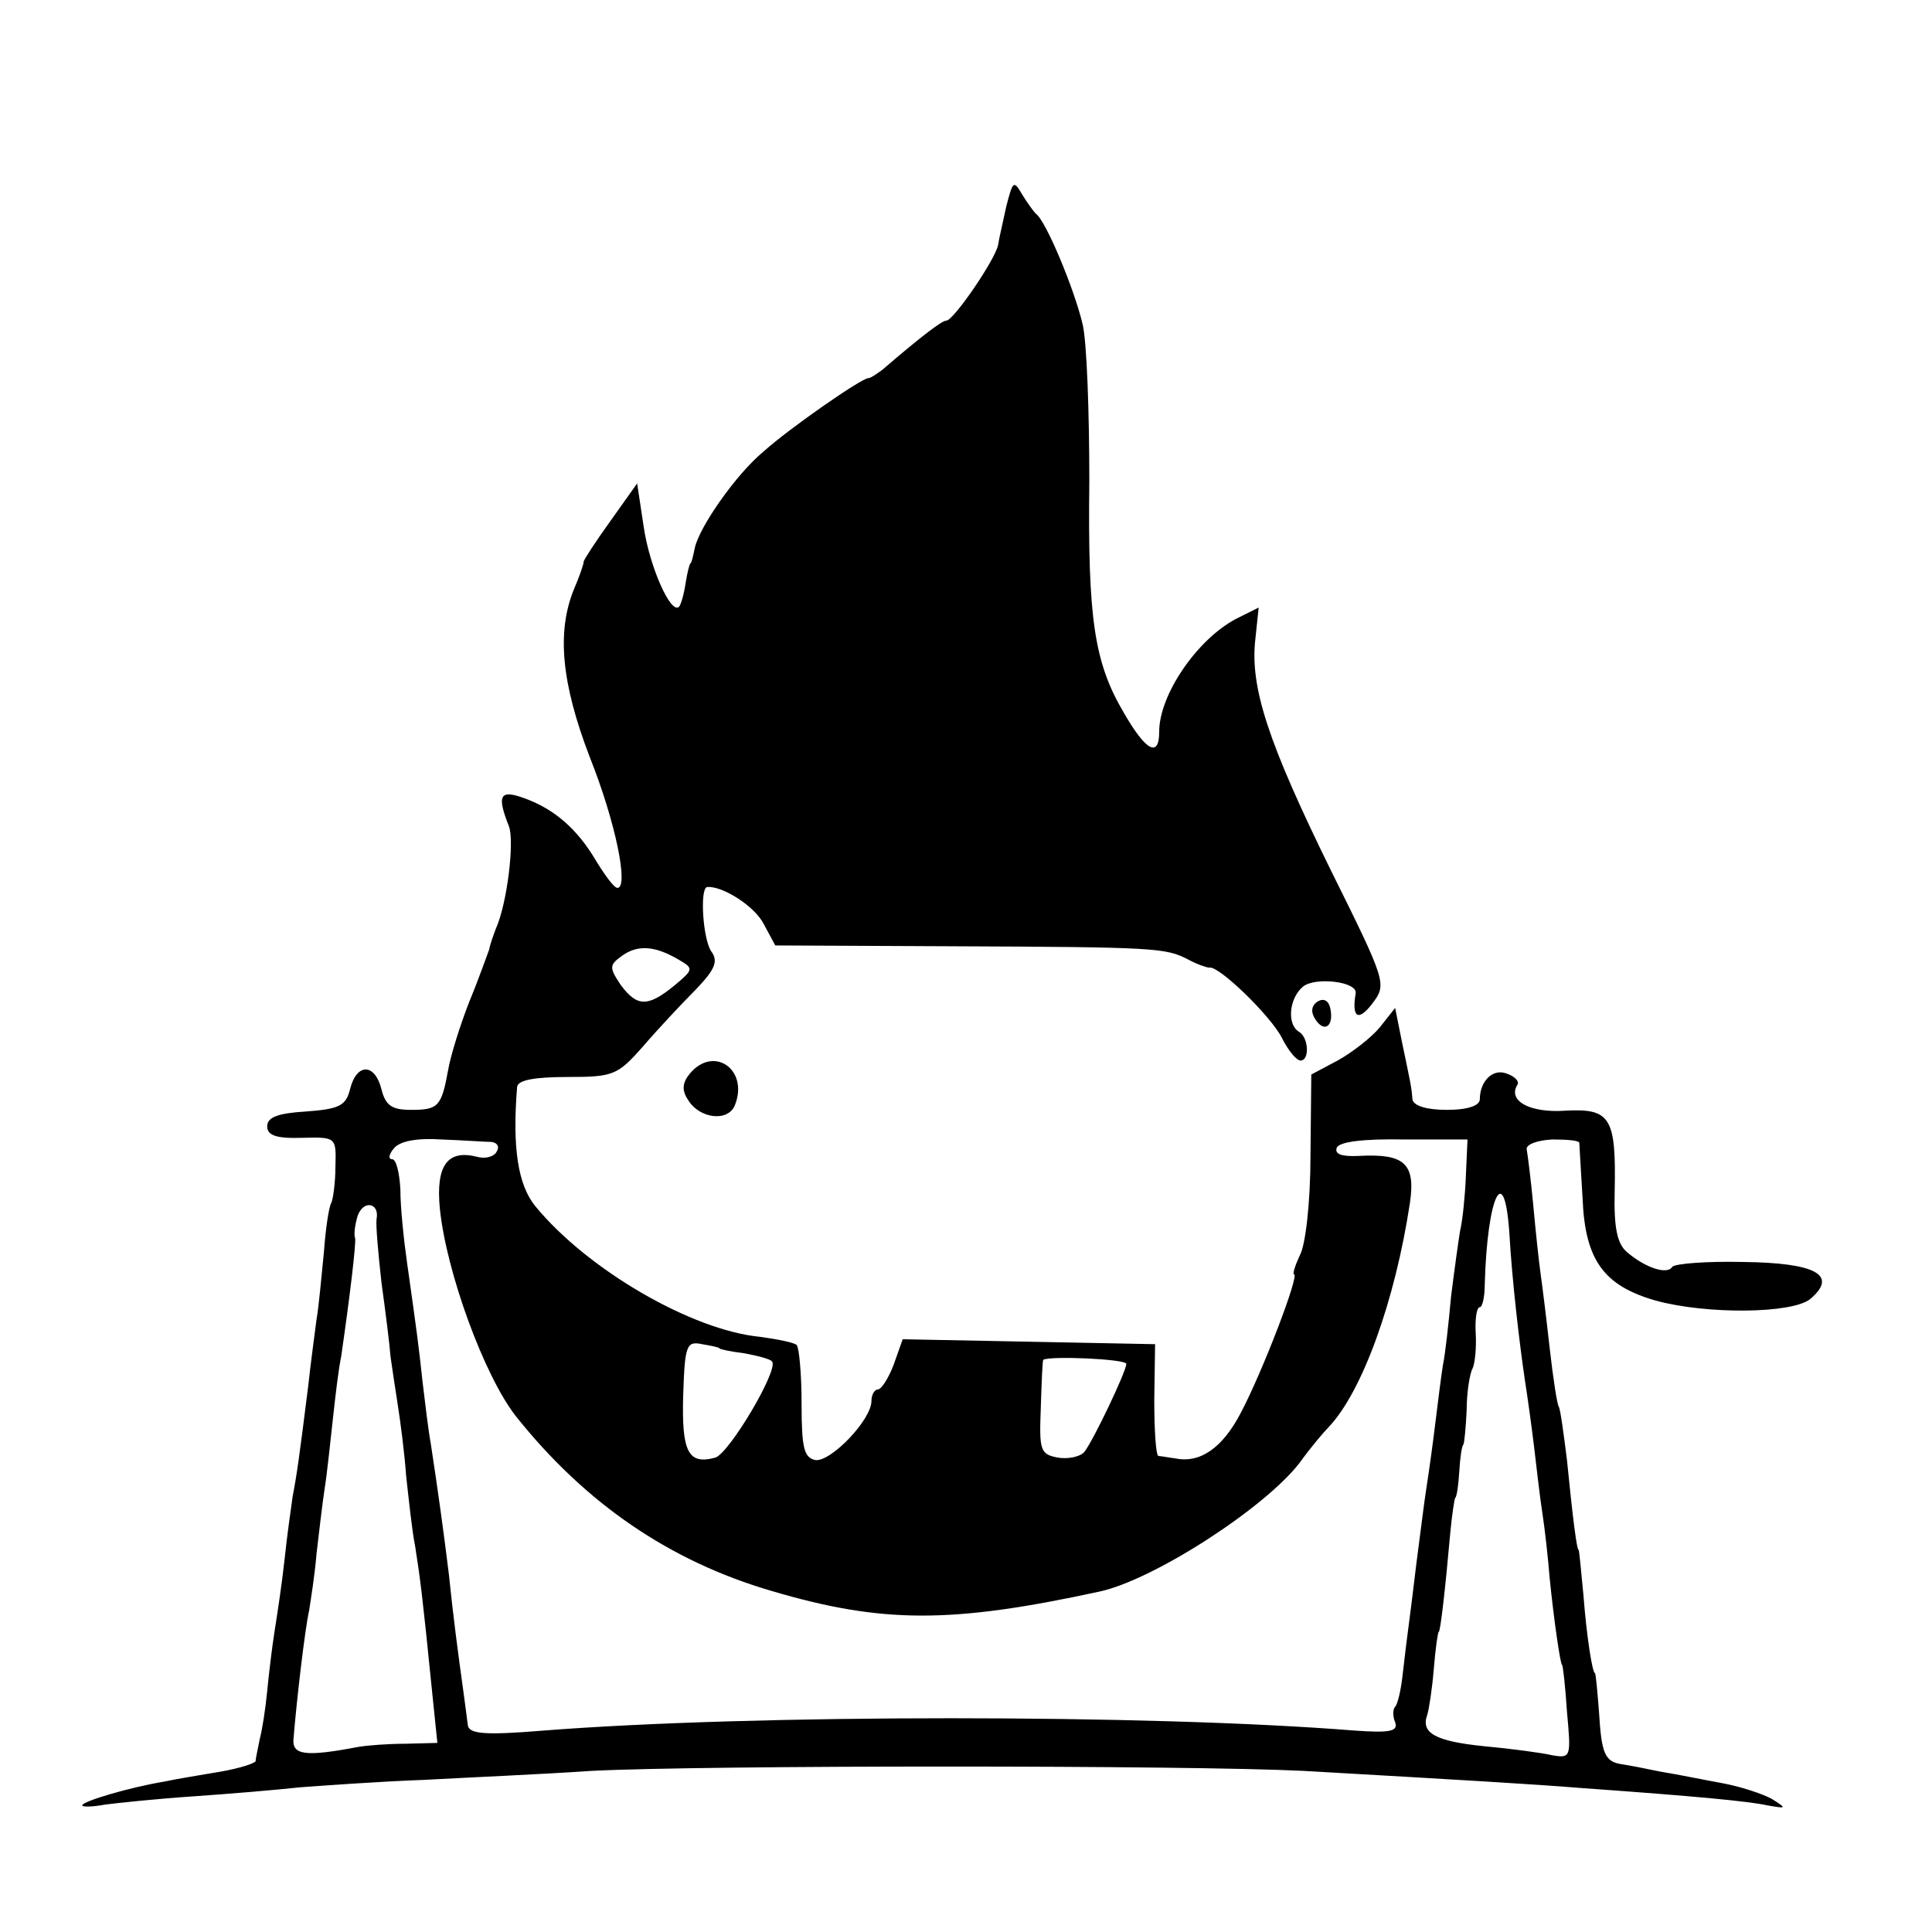
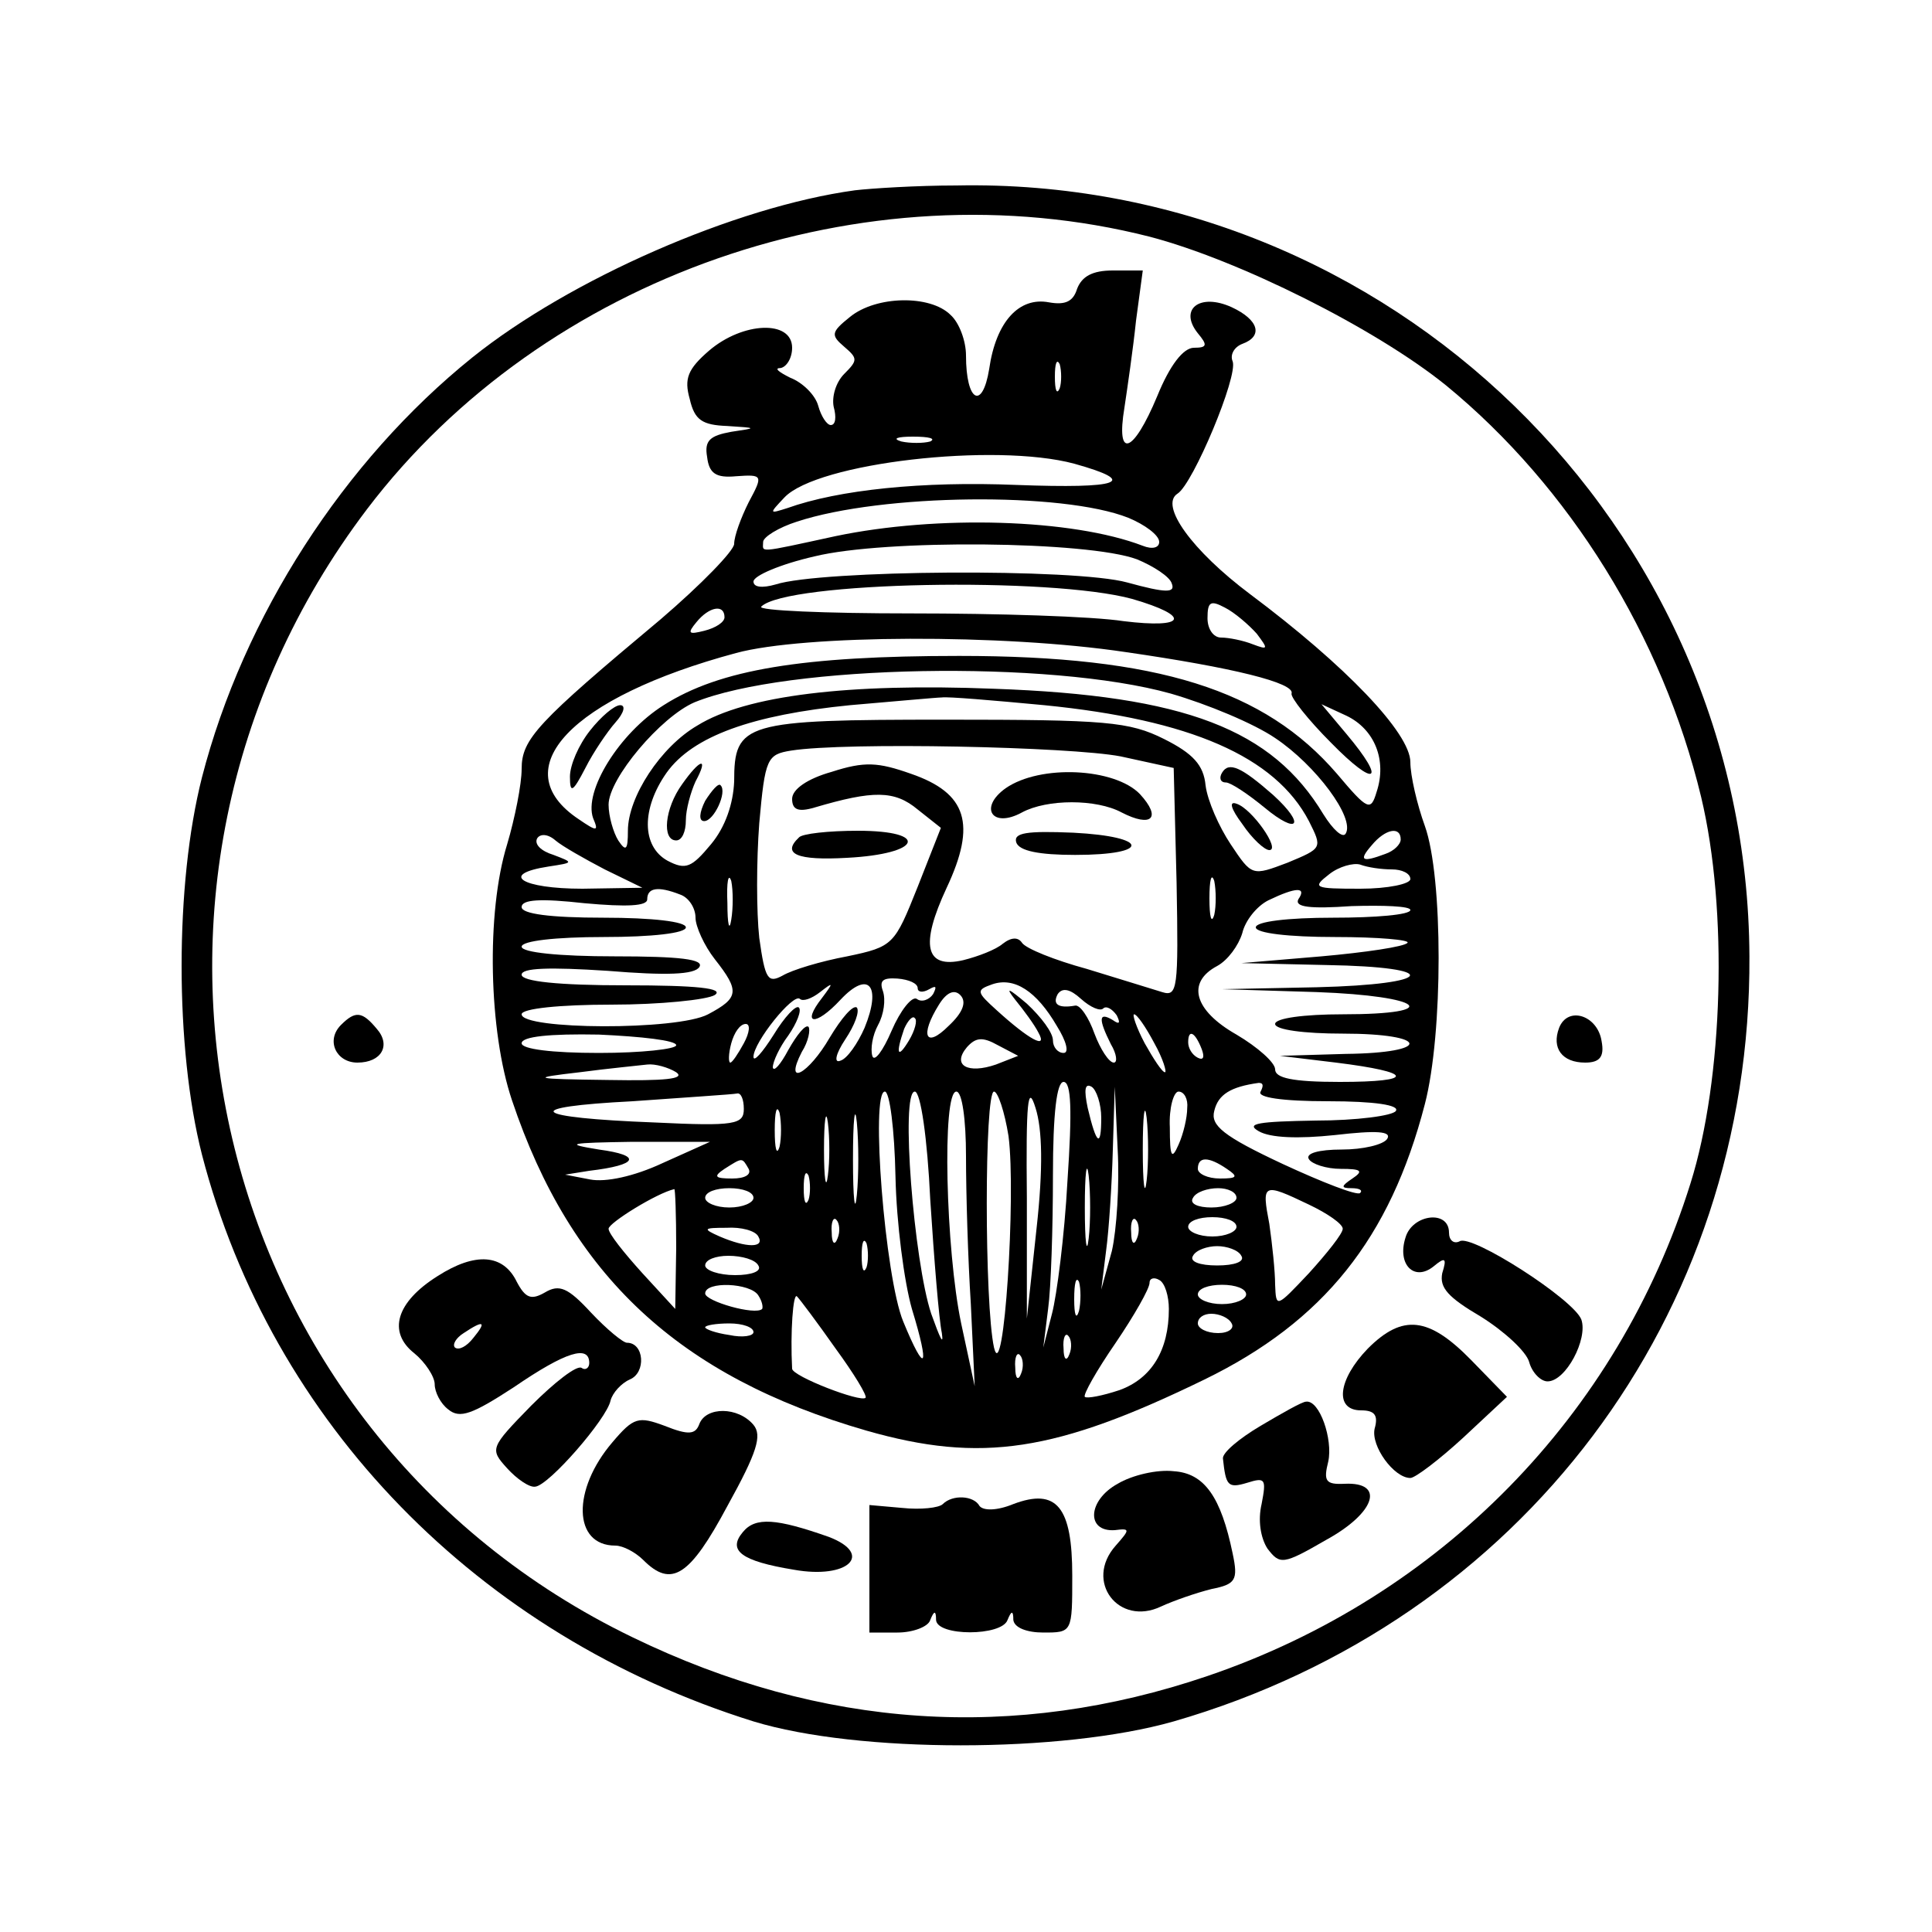
- <svg xmlns="http://www.w3.org/2000/svg" version="1.0" width="235pt" height="235pt" viewBox="0 0 235 235" preserveAspectRatio="xMidYMid meet">
-   <g transform="translate(0,235) scale(0.1,-0.1)" fill="#000000" stroke="none">
-     <path d="M1224 2099 c-4 -19 -9 -40 -10 -47 -3 -17 -54 -92 -63 -92 -5 0 -28 -17 -78 -60 -7 -5 -14 -10 -17 -10 -8 0 -96 -61 -127 -89 -34 -28 -79 -93 -84 -118 -2 -10 -4 -18 -5 -18 -1 0 -4 -11 -6 -24 -2 -14 -6 -27 -8 -29 -10 -10 -36 49 -43 97 l-8 53 -32 -45 c-18 -25 -33 -48 -33 -50 0 -3 -5 -18 -12 -34 -21 -52 -15 -114 19 -203 32 -80 48 -160 34 -160 -4 0 -15 15 -26 33 -23 39 -51 63 -87 76 -30 11 -34 4 -19 -34 7 -18 -2 -94 -16 -125 -3 -8 -7 -19 -8 -25 -2 -5 -12 -34 -24 -63 -11 -28 -23 -66 -26 -84 -8 -44 -12 -48 -45 -48 -23 0 -31 5 -36 25 -8 32 -30 32 -38 1 -5 -21 -13 -25 -54 -28 -34 -2 -47 -7 -47 -18 0 -11 11 -15 42 -14 42 1 42 1 41 -35 0 -20 -3 -40 -5 -44 -3 -5 -7 -32 -9 -60 -3 -29 -6 -65 -9 -82 -2 -16 -7 -52 -10 -80 -11 -88 -14 -109 -19 -135 -2 -14 -7 -49 -10 -78 -3 -28 -9 -67 -12 -86 -3 -19 -7 -52 -9 -73 -2 -21 -6 -47 -9 -58 -2 -11 -5 -23 -5 -27 -1 -3 -20 -9 -43 -13 -24 -4 -54 -9 -68 -12 -42 -7 -100 -24 -100 -29 0 -2 12 -2 28 1 15 2 63 7 107 10 44 3 103 8 130 11 28 2 95 7 150 9 55 3 147 7 205 11 138 7 724 7 865 0 192 -11 278 -16 340 -21 140 -10 202 -16 225 -21 23 -4 24 -4 5 8 -11 6 -38 15 -60 19 -22 4 -56 11 -75 14 -19 4 -40 8 -47 9 -21 3 -25 13 -28 63 -2 26 -4 48 -5 48 -3 0 -10 43 -14 95 -3 30 -5 55 -6 55 -2 0 -7 38 -14 109 -4 32 -8 62 -10 65 -2 3 -7 35 -11 71 -4 36 -9 76 -11 90 -2 14 -6 51 -9 84 -3 32 -7 63 -8 68 -1 6 13 11 31 12 17 0 32 -1 33 -4 0 -3 2 -33 4 -68 3 -75 26 -106 89 -124 62 -17 166 -16 188 2 34 29 7 44 -82 45 -44 1 -83 -2 -86 -6 -6 -10 -33 -1 -55 18 -12 10 -16 30 -15 73 2 91 -5 102 -60 99 -43 -3 -71 12 -58 32 2 4 -4 10 -13 13 -17 7 -33 -9 -33 -31 0 -8 -15 -13 -40 -13 -25 0 -41 5 -42 13 -1 15 -3 23 -13 71 l-8 40 -19 -24 c-10 -12 -33 -30 -51 -40 l-32 -17 -1 -99 c0 -56 -6 -109 -13 -121 -6 -13 -9 -23 -7 -23 7 0 -38 -118 -65 -169 -22 -42 -49 -61 -79 -55 -8 1 -18 3 -21 3 -3 1 -5 31 -5 68 l1 68 -153 3 -154 3 -11 -31 c-6 -16 -15 -30 -19 -30 -4 0 -8 -6 -8 -14 0 -23 -49 -74 -68 -72 -14 3 -17 14 -17 69 0 36 -3 68 -6 71 -3 3 -23 7 -45 10 -82 8 -209 81 -273 159 -21 26 -28 71 -22 145 1 8 20 12 61 12 56 0 61 2 92 37 18 21 47 52 64 69 24 25 28 35 19 47 -10 15 -14 76 -5 78 18 2 58 -23 69 -45 l14 -26 216 -1 c247 -1 259 -2 286 -16 11 -6 23 -10 26 -10 11 3 74 -58 88 -85 8 -16 18 -28 23 -28 11 0 10 28 -2 35 -15 9 -12 41 5 55 15 12 66 6 64 -8 -5 -30 3 -35 20 -13 18 24 18 25 -51 164 -75 153 -98 221 -91 280 l4 38 -28 -14 c-47 -25 -93 -92 -93 -137 0 -32 -16 -24 -43 23 -36 61 -44 114 -42 282 0 83 -3 168 -8 190 -10 43 -45 127 -57 135 -3 3 -11 14 -17 24 -10 17 -11 16 -19 -15z m-399 -916 c19 -11 19 -12 -5 -32 -32 -26 -45 -26 -65 1 -14 21 -14 24 1 35 19 14 40 13 69 -4z m-227 -222 c7 -1 10 -6 6 -12 -3 -6 -14 -9 -24 -6 -36 9 -50 -11 -45 -63 8 -78 54 -203 92 -252 85 -107 188 -177 311 -213 135 -40 219 -40 399 -1 66 14 202 102 244 157 13 18 29 37 35 43 41 43 81 154 99 273 7 48 -7 60 -62 57 -21 -1 -30 2 -27 10 3 7 31 11 82 10 l77 0 -2 -45 c-1 -24 -4 -54 -7 -66 -2 -12 -7 -48 -11 -80 -3 -33 -7 -70 -10 -84 -2 -13 -6 -44 -9 -69 -3 -25 -8 -61 -11 -80 -3 -19 -7 -53 -10 -75 -3 -22 -7 -58 -10 -80 -3 -22 -7 -55 -9 -73 -2 -18 -6 -35 -9 -38 -3 -3 -3 -12 0 -19 4 -11 -7 -13 -49 -10 -249 20 -733 20 -987 0 -73 -6 -91 -4 -92 7 -1 7 -3 24 -5 38 -7 50 -13 96 -18 145 -6 49 -13 100 -22 159 -3 16 -7 50 -10 75 -5 46 -6 54 -19 146 -4 28 -8 67 -8 88 -1 20 -5 37 -10 37 -5 0 -4 6 2 13 7 9 28 13 58 11 27 -1 54 -3 61 -3z m1238 -112 c3 -54 12 -132 19 -179 3 -19 8 -55 11 -80 3 -25 7 -61 10 -80 3 -19 7 -55 9 -80 5 -50 13 -105 15 -105 1 0 4 -26 6 -57 5 -55 5 -57 -18 -53 -13 3 -50 8 -83 11 -59 6 -77 16 -69 38 2 6 6 31 8 56 2 25 5 45 6 45 2 0 8 52 14 120 2 22 5 41 6 43 2 1 4 16 5 32 1 17 3 31 5 33 1 1 3 20 4 42 0 22 4 45 7 50 3 6 5 25 4 43 -1 17 1 32 5 32 3 0 6 12 6 28 3 107 24 152 30 61z m-1378 18 c-1 -7 2 -41 6 -77 5 -36 10 -76 11 -90 2 -14 6 -41 9 -60 3 -19 8 -57 10 -85 3 -27 7 -66 11 -86 6 -38 9 -61 20 -171 l7 -68 -38 -1 c-22 0 -48 -2 -59 -4 -63 -12 -80 -10 -78 10 4 49 14 134 19 156 2 13 7 44 9 69 3 25 7 61 10 80 3 19 7 58 10 85 3 28 7 61 10 75 11 76 18 136 17 144 -2 4 0 17 3 27 7 20 27 16 23 -4z m417 -157 c0 -1 13 -4 30 -6 16 -3 32 -7 34 -10 9 -9 -52 -112 -69 -117 -33 -9 -41 7 -39 76 2 61 4 66 23 62 12 -2 21 -4 21 -5z m495 -19 c0 -9 -40 -93 -51 -107 -5 -6 -20 -9 -32 -7 -22 4 -23 9 -21 61 1 32 2 57 3 58 8 5 101 1 101 -5z" />
-     <path d="M1603 1132 c-8 -5 -9 -13 -3 -22 11 -17 23 -8 18 14 -2 9 -8 12 -15 8z" />
-     <path d="M839 1044 c-9 -11 -10 -20 -2 -32 14 -23 49 -27 57 -6 17 43 -26 73 -55 38z" />
+ <svg xmlns="http://www.w3.org/2000/svg" version="1.0" width="200pt" height="200pt" viewBox="0 0 200 200" preserveAspectRatio="xMidYMid meet">
+   <g transform="translate(0,200) scale(0.1,-0.1)" fill="#000000" stroke="none">
+     <path d="M885 1803 c-124 -17 -295 -92 -396 -173 -133 -107 -237 -268 -280 -435 -28 -110 -28 -280 0 -390 72 -278 286 -498 571 -587 108 -33 319 -33 435 0 360 104 598 420 596 792 -2 446 -373 807 -821 798 -41 0 -88 -3 -105 -5z m305 -48 c92 -24 234 -95 307 -154 128 -105 224 -260 264 -426 28 -117 23 -292 -11 -400 -75 -240 -259 -428 -500 -510 -200 -68 -399 -55 -595 40 -441 213 -573 775 -275 1168 183 241 515 357 810 282z" />
+     <path d="M1115 1701 c-4 -13 -12 -17 -29 -14 -31 6 -55 -20 -62 -69 -7 -43 -24 -34 -24 14 0 15 -7 34 -16 42 -21 21 -77 20 -104 -2 -20 -16 -20 -19 -6 -31 14 -12 14 -14 0 -28 -9 -9 -13 -24 -11 -34 3 -11 2 -19 -3 -19 -4 0 -10 9 -13 20 -3 11 -16 24 -29 29 -12 6 -17 10 -10 10 6 1 12 10 12 21 0 29 -51 27 -86 -3 -22 -19 -26 -29 -20 -50 5 -22 13 -27 39 -28 31 -2 31 -2 4 -6 -22 -4 -28 -9 -25 -26 2 -17 9 -22 30 -20 28 2 28 1 13 -27 -8 -16 -15 -35 -15 -43 0 -7 -34 -42 -76 -78 -128 -107 -144 -124 -144 -155 0 -16 -7 -51 -15 -78 -22 -71 -19 -194 5 -265 61 -182 173 -286 367 -342 119 -34 196 -22 350 53 123 60 192 146 228 285 19 73 19 235 0 288 -8 22 -15 52 -15 66 0 30 -67 100 -166 174 -60 45 -94 92 -75 104 16 10 63 122 57 137 -3 7 2 15 10 18 22 8 17 25 -11 38 -33 15 -55 -2 -35 -27 10 -12 10 -15 -4 -15 -11 0 -25 -18 -38 -50 -25 -60 -43 -66 -34 -12 3 20 9 61 12 90 l7 52 -31 0 c-21 0 -32 -6 -37 -19z m-18 -103 c-3 -7 -5 -2 -5 12 0 14 2 19 5 13 2 -7 2 -19 0 -25z m-134 -55 c-7 -2 -21 -2 -30 0 -10 3 -4 5 12 5 17 0 24 -2 18 -5z m149 -23 c68 -19 48 -26 -60 -22 -97 4 -184 -5 -237 -24 -19 -6 -19 -6 -3 11 34 36 218 57 300 35z m56 -56 c17 -7 32 -18 32 -25 0 -6 -7 -8 -17 -4 -73 28 -213 32 -318 10 -83 -18 -75 -17 -75 -6 0 5 16 15 35 21 88 29 275 31 343 4z m9 -43 c17 -7 34 -18 36 -25 4 -10 -6 -10 -46 1 -54 15 -318 13 -364 -2 -14 -4 -23 -3 -23 3 0 6 28 18 63 26 73 18 283 16 334 -3z m-5 -41 c62 -18 56 -31 -9 -23 -32 5 -131 8 -220 8 -89 0 -159 3 -155 7 26 26 300 31 384 8z m129 -36 c12 -16 12 -17 -4 -11 -10 4 -25 7 -33 7 -8 0 -14 9 -14 20 0 17 3 19 18 11 10 -5 25 -18 33 -27z m-551 17 c0 -5 -9 -11 -21 -14 -16 -4 -18 -3 -8 9 13 16 29 19 29 5z m415 -36 c111 -16 176 -32 172 -43 -1 -4 17 -27 41 -51 46 -47 58 -41 16 9 l-26 31 26 -12 c29 -14 42 -46 31 -79 -6 -20 -9 -19 -41 19 -75 87 -185 122 -391 122 -162 0 -248 -14 -306 -51 -46 -29 -83 -89 -73 -117 6 -14 4 -14 -15 -1 -78 52 -8 126 163 172 70 19 276 20 403 1z m47 -43 c38 -11 86 -31 108 -46 42 -28 83 -83 73 -99 -3 -5 -13 4 -23 20 -53 88 -143 123 -341 130 -151 6 -257 -7 -307 -38 -38 -22 -72 -74 -72 -109 0 -20 -2 -22 -10 -10 -5 8 -10 25 -10 37 0 27 54 91 89 106 96 39 368 44 493 9z m-131 -12 c151 -15 239 -53 274 -120 14 -28 14 -28 -22 -43 -37 -14 -37 -14 -59 19 -12 18 -24 45 -26 61 -2 21 -13 33 -43 48 -36 18 -60 20 -226 20 -209 0 -219 -3 -219 -64 -1 -23 -9 -47 -24 -65 -20 -24 -26 -27 -45 -17 -27 15 -27 54 -1 91 27 38 89 60 190 70 47 4 90 8 95 8 6 1 53 -3 106 -8z m79 -53 l55 -12 3 -119 c2 -110 1 -118 -15 -113 -10 3 -45 14 -78 24 -33 9 -63 21 -67 27 -4 6 -11 6 -20 -1 -7 -6 -25 -13 -41 -17 -39 -9 -45 15 -17 75 31 66 21 98 -37 118 -34 12 -48 13 -82 2 -25 -7 -41 -18 -41 -28 0 -11 6 -14 23 -9 61 18 83 18 107 -2 l24 -19 -24 -61 c-24 -60 -25 -62 -73 -72 -27 -5 -57 -14 -67 -20 -15 -8 -18 -4 -24 39 -3 27 -3 80 0 119 6 67 8 71 33 75 57 9 289 4 341 -6z m-534 -117 l39 -19 -62 -1 c-63 0 -87 15 -35 23 26 4 26 4 5 12 -13 4 -20 11 -17 17 3 5 11 5 19 -2 7 -6 30 -19 51 -30z m824 31 c0 -5 -7 -12 -16 -15 -24 -9 -28 -7 -14 9 14 17 30 20 30 6z m-9 -31 c10 0 19 -4 19 -10 0 -5 -23 -10 -52 -10 -48 0 -50 1 -32 15 10 8 25 12 32 10 8 -3 22 -5 33 -5z m-684 -52 c-2 -13 -4 -5 -4 17 -1 22 1 32 4 23 2 -10 2 -28 0 -40z m500 5 c-3 -10 -5 -2 -5 17 0 19 2 27 5 18 2 -10 2 -26 0 -35z m-553 21 c9 -3 16 -14 16 -24 0 -9 9 -29 20 -43 26 -33 25 -40 -7 -57 -32 -17 -193 -16 -193 0 0 6 40 10 93 10 50 0 99 5 107 10 10 7 -19 10 -92 10 -70 0 -108 4 -108 11 0 7 28 8 89 4 61 -5 90 -4 95 4 5 8 -20 11 -88 11 -57 0 -96 4 -96 10 0 6 35 10 85 10 50 0 85 4 85 10 0 6 -35 10 -85 10 -56 0 -85 4 -85 11 0 8 20 9 65 4 44 -4 65 -3 65 4 0 12 11 14 34 5z m640 -5 c-4 -8 12 -10 55 -7 33 1 61 0 61 -4 0 -5 -36 -8 -80 -8 -47 0 -80 -4 -80 -10 0 -6 34 -10 82 -10 45 0 78 -3 75 -6 -3 -4 -44 -10 -89 -14 l-83 -7 88 -2 c121 -2 113 -20 -10 -23 l-98 -2 98 -3 c111 -4 133 -23 27 -23 -40 0 -70 -4 -70 -10 0 -6 30 -10 70 -10 90 0 93 -20 3 -21 l-68 -2 58 -7 c81 -10 83 -20 4 -20 -49 0 -67 4 -67 13 0 7 -18 23 -40 36 -44 25 -52 54 -20 71 11 6 22 21 26 34 3 13 15 28 27 34 29 14 40 14 31 1z m-449 -133 c-7 -16 -18 -32 -25 -34 -7 -3 -5 7 5 22 10 15 15 29 12 33 -4 3 -16 -11 -28 -31 -22 -38 -48 -52 -29 -15 7 11 9 23 7 26 -3 3 -12 -8 -21 -24 -8 -15 -15 -23 -16 -18 0 6 7 21 16 33 9 13 14 26 11 29 -3 3 -15 -10 -26 -28 -12 -19 -21 -29 -21 -23 0 15 41 66 48 60 3 -3 12 0 21 7 14 11 14 10 2 -6 -22 -28 -7 -30 19 -2 29 31 43 15 25 -29z m55 41 c0 -4 5 -5 12 -1 7 4 8 3 4 -5 -4 -6 -12 -9 -17 -5 -5 3 -17 -12 -26 -33 -9 -21 -18 -33 -20 -26 -2 7 0 21 6 32 6 11 8 26 5 35 -4 11 0 14 15 13 12 -1 21 -5 21 -10z m144 -39 c10 -16 13 -28 7 -28 -6 0 -11 6 -11 13 0 8 -12 24 -27 38 -19 16 -23 18 -12 4 9 -11 20 -26 24 -34 10 -18 -10 -7 -43 23 -21 19 -22 21 -5 27 23 8 46 -7 67 -43z m-112 0 c-24 -24 -30 -10 -10 22 8 13 16 16 22 10 7 -7 3 -18 -12 -32z m160 18 c3 3 9 0 14 -7 4 -8 3 -10 -4 -5 -15 9 -15 1 -2 -25 6 -10 7 -19 3 -19 -5 0 -14 14 -20 30 -6 17 -15 30 -20 29 -17 -3 -24 1 -18 12 5 7 13 5 24 -5 10 -9 20 -13 23 -10z m-201 -33 c-12 -20 -14 -14 -5 12 4 9 9 14 11 11 3 -2 0 -13 -6 -23z m254 -3 c9 -16 13 -30 11 -30 -3 0 -12 14 -21 30 -9 17 -13 30 -11 30 3 0 12 -13 21 -30z m-425 0 c-6 -11 -12 -20 -14 -20 -2 0 -2 9 1 20 3 11 9 20 15 20 5 0 4 -9 -2 -20z m-70 -2 c0 -4 -36 -8 -80 -8 -49 0 -80 4 -80 10 0 7 29 10 80 9 44 -2 80 -6 80 -11z m331 -20 c-29 -10 -46 -1 -30 18 9 10 16 11 32 2 l21 -11 -23 -9z m213 16 c3 -8 2 -12 -4 -9 -6 3 -10 10 -10 16 0 14 7 11 14 -7z m-544 -24 c10 -7 -12 -9 -70 -8 -80 1 -82 2 -30 8 30 4 62 7 70 8 8 1 22 -3 30 -8z m373 -162 l-10 -93 0 125 c-1 100 1 119 9 93 7 -22 8 -62 1 -125z m32 49 c-3 -56 -11 -118 -16 -137 l-9 -35 5 40 c3 22 5 84 5 138 0 65 4 97 11 97 8 0 9 -29 4 -103z m35 66 c0 -32 -5 -28 -14 10 -4 19 -3 26 4 22 5 -3 10 -18 10 -32z m165 27 c-4 -6 22 -10 70 -10 48 0 74 -4 70 -10 -3 -5 -41 -10 -83 -10 -59 -1 -73 -3 -59 -11 12 -7 41 -8 79 -4 43 5 59 4 54 -4 -4 -6 -25 -11 -47 -11 -24 0 -38 -4 -34 -10 3 -5 18 -10 33 -10 21 0 24 -2 12 -10 -12 -8 -12 -10 -1 -10 8 0 12 -2 9 -5 -3 -3 -39 11 -80 30 -62 29 -75 40 -71 55 4 17 17 25 46 29 5 0 5 -3 2 -9z m-535 -18 c0 -16 -9 -18 -92 -14 -130 5 -141 16 -23 22 55 4 103 7 108 8 4 1 7 -6 7 -16z m117 -89 c-2 -21 -4 -4 -4 37 0 41 2 58 4 38 2 -21 2 -55 0 -75z m40 19 c1 -48 9 -109 17 -137 19 -62 14 -69 -9 -13 -19 46 -34 238 -19 238 5 0 10 -39 11 -88z m36 -24 c4 -62 9 -124 12 -138 2 -14 -2 -5 -11 20 -18 54 -32 230 -17 230 6 0 13 -48 16 -112z m37 45 c0 -38 2 -106 5 -153 l4 -85 -14 65 c-16 76 -20 240 -5 240 6 0 10 -29 10 -67z m44 21 c8 -61 -5 -261 -15 -219 -10 45 -10 265 0 265 4 0 11 -21 15 -46z m107 -119 l-11 -40 5 40 c3 22 6 69 7 105 l2 65 3 -65 c2 -36 -1 -83 -6 -105z m36 73 c-2 -18 -4 -4 -4 32 0 36 2 50 4 33 2 -18 2 -48 0 -65z m42 75 c0 -10 -4 -27 -9 -38 -7 -16 -9 -13 -9 18 -1 20 4 37 9 37 6 0 10 -8 9 -17z m-422 -40 c-3 -10 -5 -2 -5 17 0 19 2 27 5 18 2 -10 2 -26 0 -35z m50 -30 c-2 -16 -4 -3 -4 27 0 30 2 43 4 28 2 -16 2 -40 0 -55z m-171 13 c-30 -14 -59 -20 -75 -17 l-26 5 25 4 c51 6 55 16 10 22 -37 6 -31 7 35 8 l80 0 -49 -22z m441 -78 c-2 -18 -4 -4 -4 32 0 36 2 50 4 33 2 -18 2 -48 0 -65z m-352 72 c3 -6 -4 -10 -17 -10 -18 0 -20 2 -8 10 19 12 18 12 25 0z m495 0 c12 -8 11 -10 -7 -10 -13 0 -23 5 -23 10 0 13 11 13 30 0z m-433 -32 c-3 -7 -5 -2 -5 12 0 14 2 19 5 13 2 -7 2 -19 0 -25z m-137 -50 l-1 -63 -34 37 c-19 21 -35 41 -35 46 0 6 50 37 68 41 1 1 2 -27 2 -61z m80 52 c0 -5 -11 -10 -25 -10 -14 0 -25 5 -25 10 0 6 11 10 25 10 14 0 25 -4 25 -10z m500 0 c0 -5 -12 -10 -26 -10 -14 0 -23 4 -19 10 3 6 15 10 26 10 10 0 19 -4 19 -10z m75 -7 c19 -9 35 -20 35 -25 0 -5 -16 -25 -35 -46 -34 -36 -34 -36 -35 -12 0 14 -3 42 -6 63 -8 42 -7 43 41 20z m-488 -35 c-3 -8 -6 -5 -6 6 -1 11 2 17 5 13 3 -3 4 -12 1 -19z m310 0 c-3 -8 -6 -5 -6 6 -1 11 2 17 5 13 3 -3 4 -12 1 -19z m103 12 c0 -5 -11 -10 -25 -10 -14 0 -25 5 -25 10 0 6 11 10 25 10 14 0 25 -4 25 -10z m-495 -10 c7 -12 -12 -12 -40 0 -18 8 -17 9 7 9 15 1 30 -3 33 -9z m112 -32 c-3 -7 -5 -2 -5 12 0 14 2 19 5 13 2 -7 2 -19 0 -25z m388 12 c4 -6 -7 -10 -25 -10 -18 0 -29 4 -25 10 3 6 15 10 25 10 10 0 22 -4 25 -10z m-500 -10 c4 -6 -7 -10 -24 -10 -17 0 -31 5 -31 10 0 6 11 10 24 10 14 0 28 -4 31 -10z m332 -47 c-3 -10 -5 -4 -5 12 0 17 2 24 5 18 2 -7 2 -21 0 -30z m93 2 c0 -43 -18 -72 -51 -84 -18 -6 -34 -9 -36 -7 -2 2 12 27 32 56 19 28 35 56 35 62 0 5 5 6 10 3 6 -3 10 -17 10 -30z m-425 14 c4 -6 5 -12 4 -14 -7 -7 -59 8 -59 16 0 13 47 11 55 -2z m505 1 c0 -5 -11 -10 -25 -10 -14 0 -25 5 -25 10 0 6 11 10 25 10 14 0 25 -4 25 -10z m-425 -56 c19 -26 33 -49 31 -51 -5 -5 -75 22 -76 30 -2 38 1 79 5 75 3 -3 21 -27 40 -54z m410 26 c3 -5 -3 -10 -14 -10 -12 0 -21 5 -21 10 0 6 6 10 14 10 8 0 18 -4 21 -10z m-495 -9 c0 -4 -11 -6 -25 -3 -14 2 -25 6 -25 8 0 2 11 4 25 4 14 0 25 -4 25 -9z m327 -23 c-3 -8 -6 -5 -6 6 -1 11 2 17 5 13 3 -3 4 -12 1 -19z m-50 -20 c-3 -8 -6 -5 -6 6 -1 11 2 17 5 13 3 -3 4 -12 1 -19z" />
+     <path d="M611 1244 c-12 -15 -21 -36 -21 -48 0 -18 3 -16 16 9 8 16 23 38 31 47 9 10 11 18 5 18 -6 0 -20 -12 -31 -26z" />
+     <path d="M706 1188 c-18 -25 -21 -58 -6 -58 6 0 10 9 10 21 0 11 5 29 10 40 14 26 5 24 -14 -3z" />
+     <path d="M1265 1200 c-3 -5 -2 -10 4 -10 5 0 23 -12 40 -26 35 -29 43 -18 9 13 -33 29 -46 35 -53 23z" />
+     <path d="M730 1171 c-6 -12 -7 -21 -1 -21 10 0 24 30 17 37 -2 3 -9 -5 -16 -16z" />
+     <path d="M1286 1147 c10 -15 23 -27 28 -27 12 0 -18 43 -34 48 -8 3 -6 -5 6 -21z" />
+     <path d="M1041 1184 c-28 -20 -14 -42 17 -25 26 14 77 14 103 0 31 -16 42 -6 19 19 -26 27 -103 31 -139 6z" />
+     <path d="M827 1133 c-18 -17 -2 -24 50 -21 77 4 86 28 11 28 -30 0 -58 -3 -61 -7z" />
+     <path d="M1052 1128 c3 -9 24 -13 61 -13 79 0 77 19 -2 23 -48 2 -62 0 -59 -10z" />
+     <path d="M353 939 c-16 -16 -5 -39 17 -39 25 0 35 18 20 35 -15 18 -22 19 -37 4z" />
+     <path d="M1614 936 c-8 -21 3 -36 27 -36 15 0 20 6 17 22 -4 27 -35 37 -44 14z" />
+     <path d="M1455 719 c-9 -28 9 -46 29 -30 12 10 14 9 9 -7 -3 -15 6 -25 40 -45 24 -15 47 -36 50 -47 3 -11 12 -20 19 -20 19 0 42 44 35 64 -8 21 -114 89 -126 81 -6 -3 -11 1 -11 9 0 24 -38 19 -45 -5z" />
+     <path d="M453 679 c-43 -27 -52 -58 -24 -80 11 -9 21 -24 21 -32 0 -8 6 -20 14 -26 12 -10 25 -5 68 23 54 37 78 44 78 25 0 -5 -4 -8 -8 -5 -5 3 -28 -15 -52 -39 -43 -44 -43 -45 -25 -65 10 -11 23 -20 29 -19 14 1 74 70 78 89 2 8 11 18 20 22 17 7 15 38 -3 38 -4 0 -21 14 -37 31 -24 26 -33 30 -48 21 -14 -8 -20 -6 -29 11 -14 29 -43 31 -82 6z m37 -64 c-7 -9 -15 -13 -19 -10 -3 3 1 10 9 15 21 14 24 12 10 -5z" />
+     <path d="M1416 604 c-31 -32 -35 -64 -7 -64 14 0 18 -5 14 -19 -4 -18 20 -51 37 -51 5 0 30 19 55 42 l45 42 -37 38 c-44 45 -71 48 -107 12z" />
+     <path d="M1305 524 c-22 -13 -40 -28 -39 -34 3 -28 5 -31 25 -25 19 6 20 4 15 -22 -4 -17 -1 -35 6 -46 13 -17 16 -17 61 9 51 28 61 60 19 58 -20 -1 -22 3 -17 23 5 23 -9 64 -23 62 -4 0 -25 -12 -47 -25z" />
+     <path d="M724 526 c-4 -11 -11 -12 -36 -2 -27 10 -32 9 -54 -17 -42 -49 -41 -107 3 -107 8 0 21 -7 29 -15 29 -29 48 -17 87 56 31 56 36 73 27 84 -16 19 -49 19 -56 1z" />
+     <path d="M1157 464 c-31 -17 -33 -50 -3 -48 16 2 16 1 1 -16 -33 -37 3 -84 47 -63 13 6 36 14 52 18 25 5 28 9 22 37 -12 58 -29 83 -61 85 -17 2 -43 -4 -58 -13z" />
+     <path d="M976 443 c-4 -4 -23 -6 -42 -4 l-34 3 0 -66 0 -66 29 0 c16 0 32 6 34 13 4 10 6 10 6 0 1 -17 68 -17 74 0 4 10 6 10 6 0 1 -8 14 -13 31 -13 30 0 30 0 30 59 0 71 -16 91 -61 74 -17 -7 -31 -7 -35 -2 -6 11 -28 12 -38 2z" />
+     <path d="M769 414 c-16 -19 -2 -30 53 -39 56 -10 83 16 36 34 -54 19 -76 21 -89 5z" />
  </g>
</svg>
